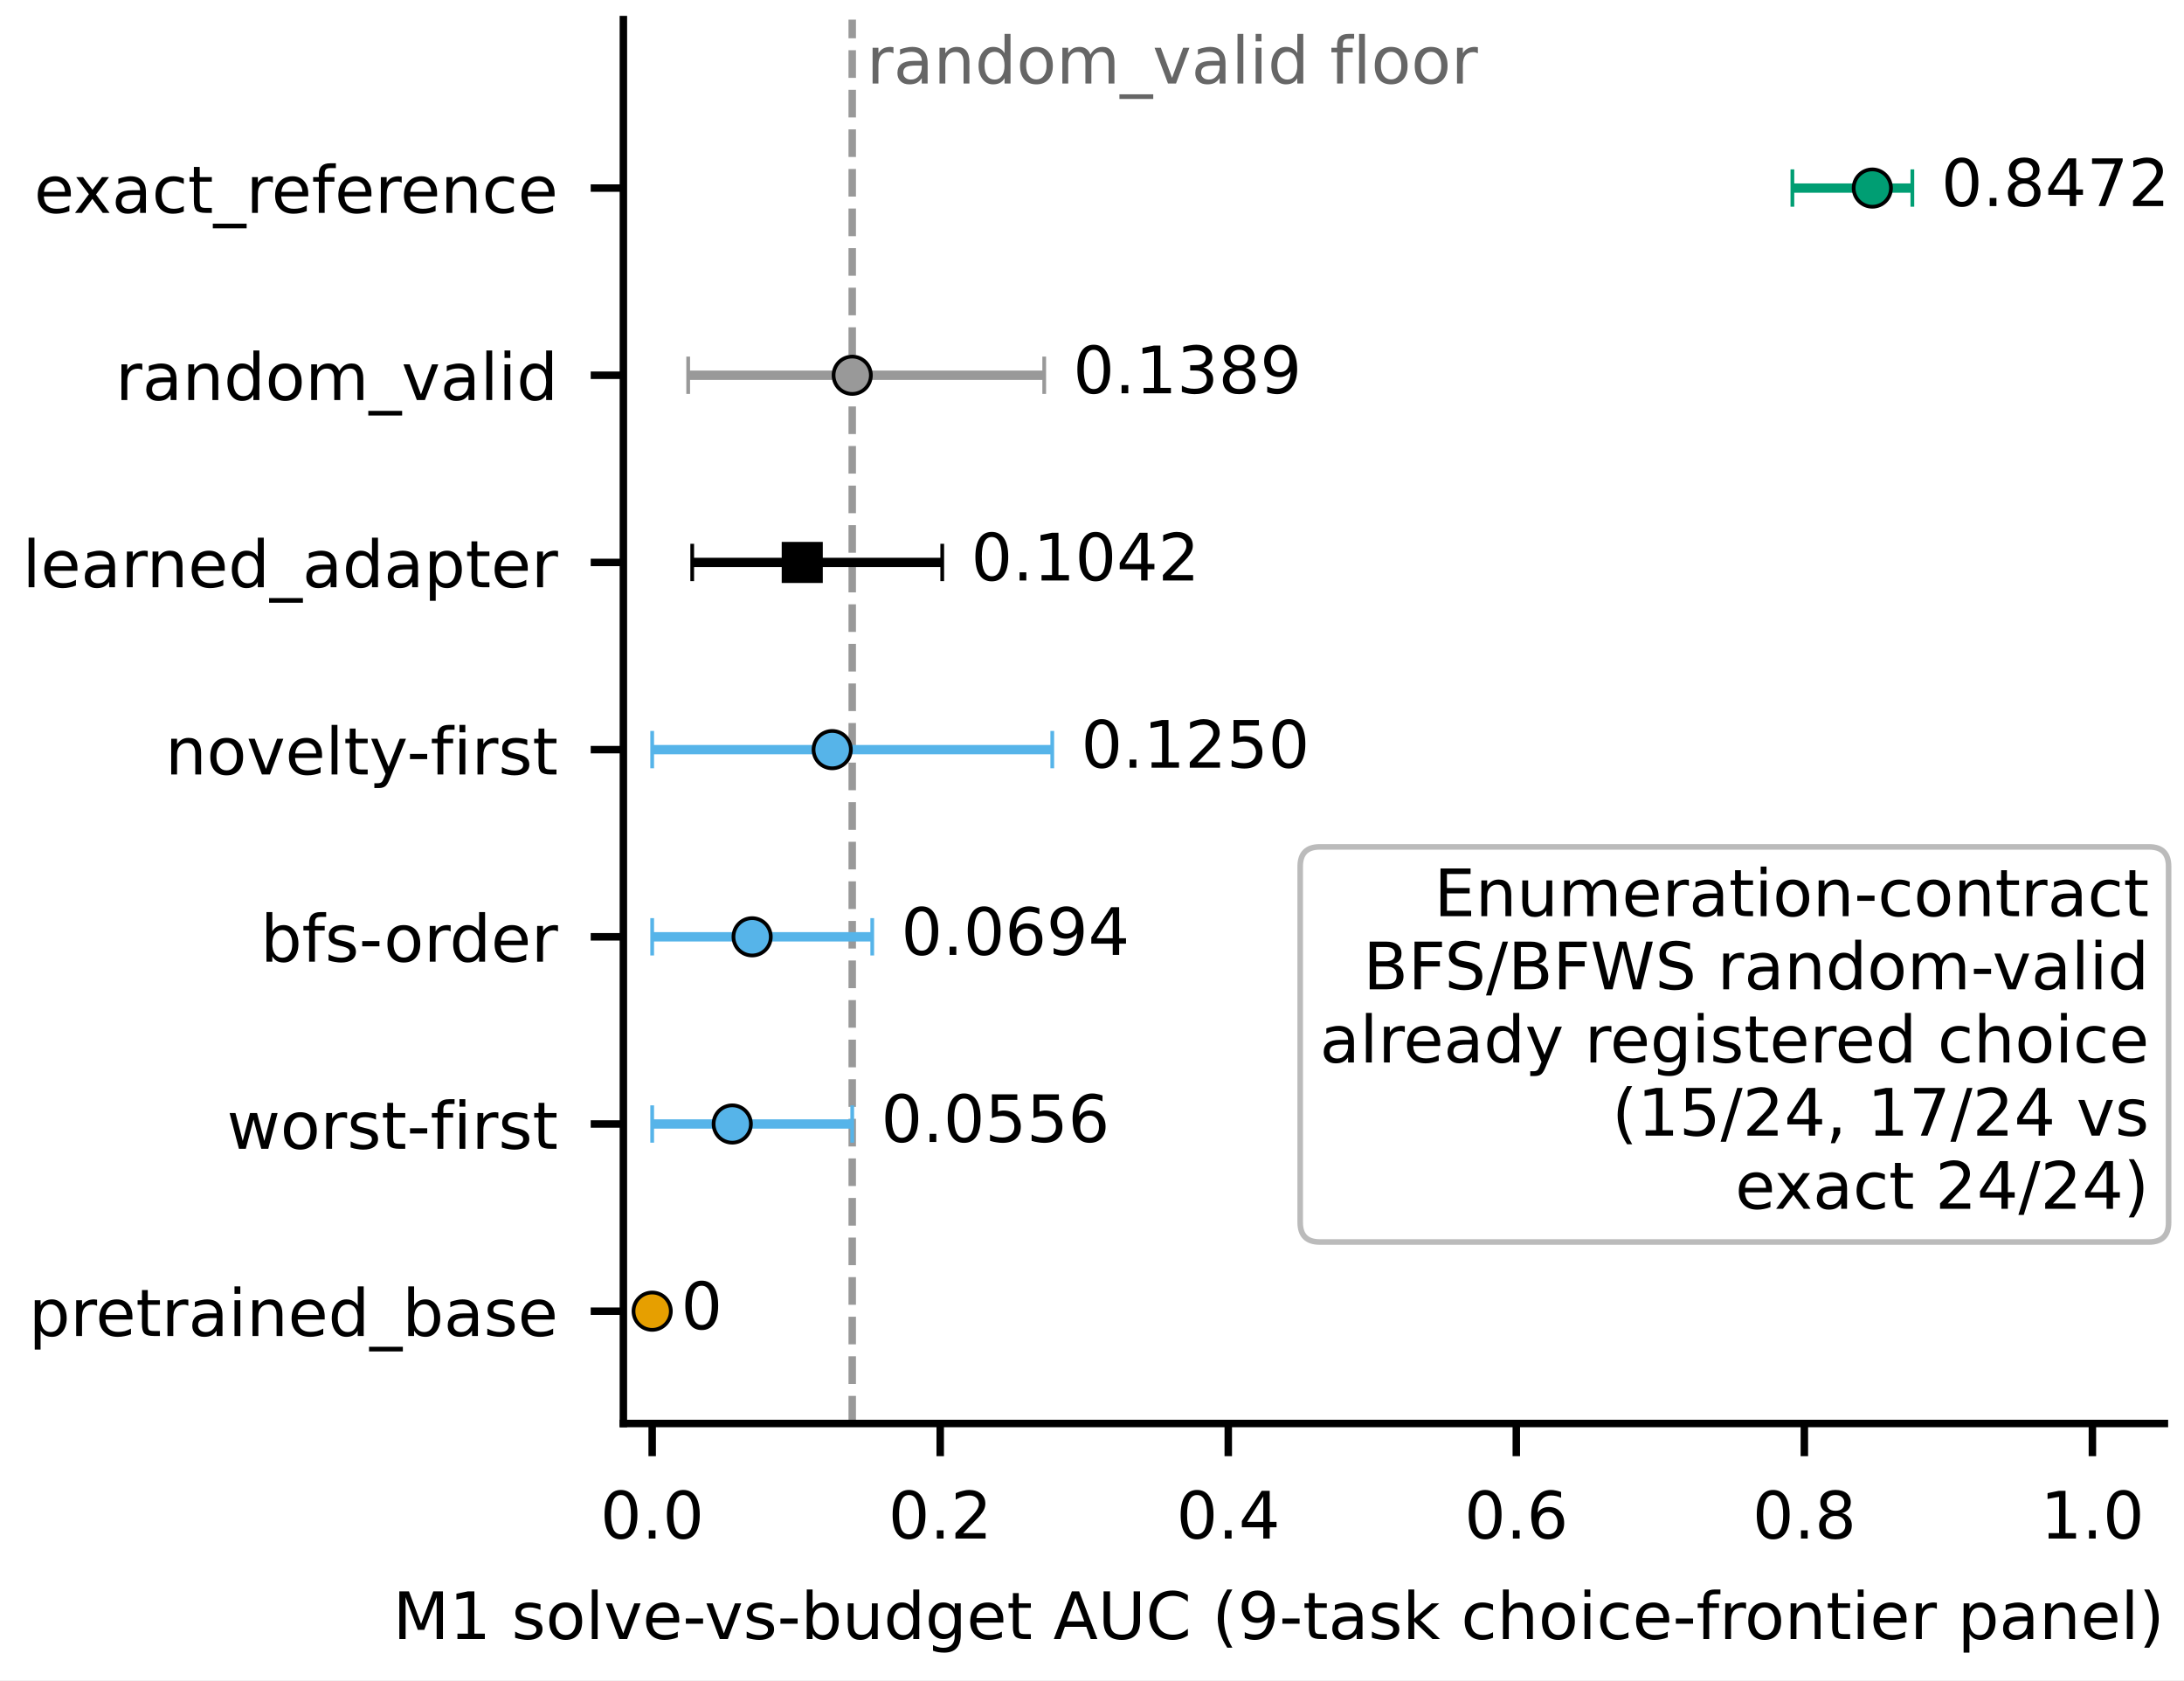
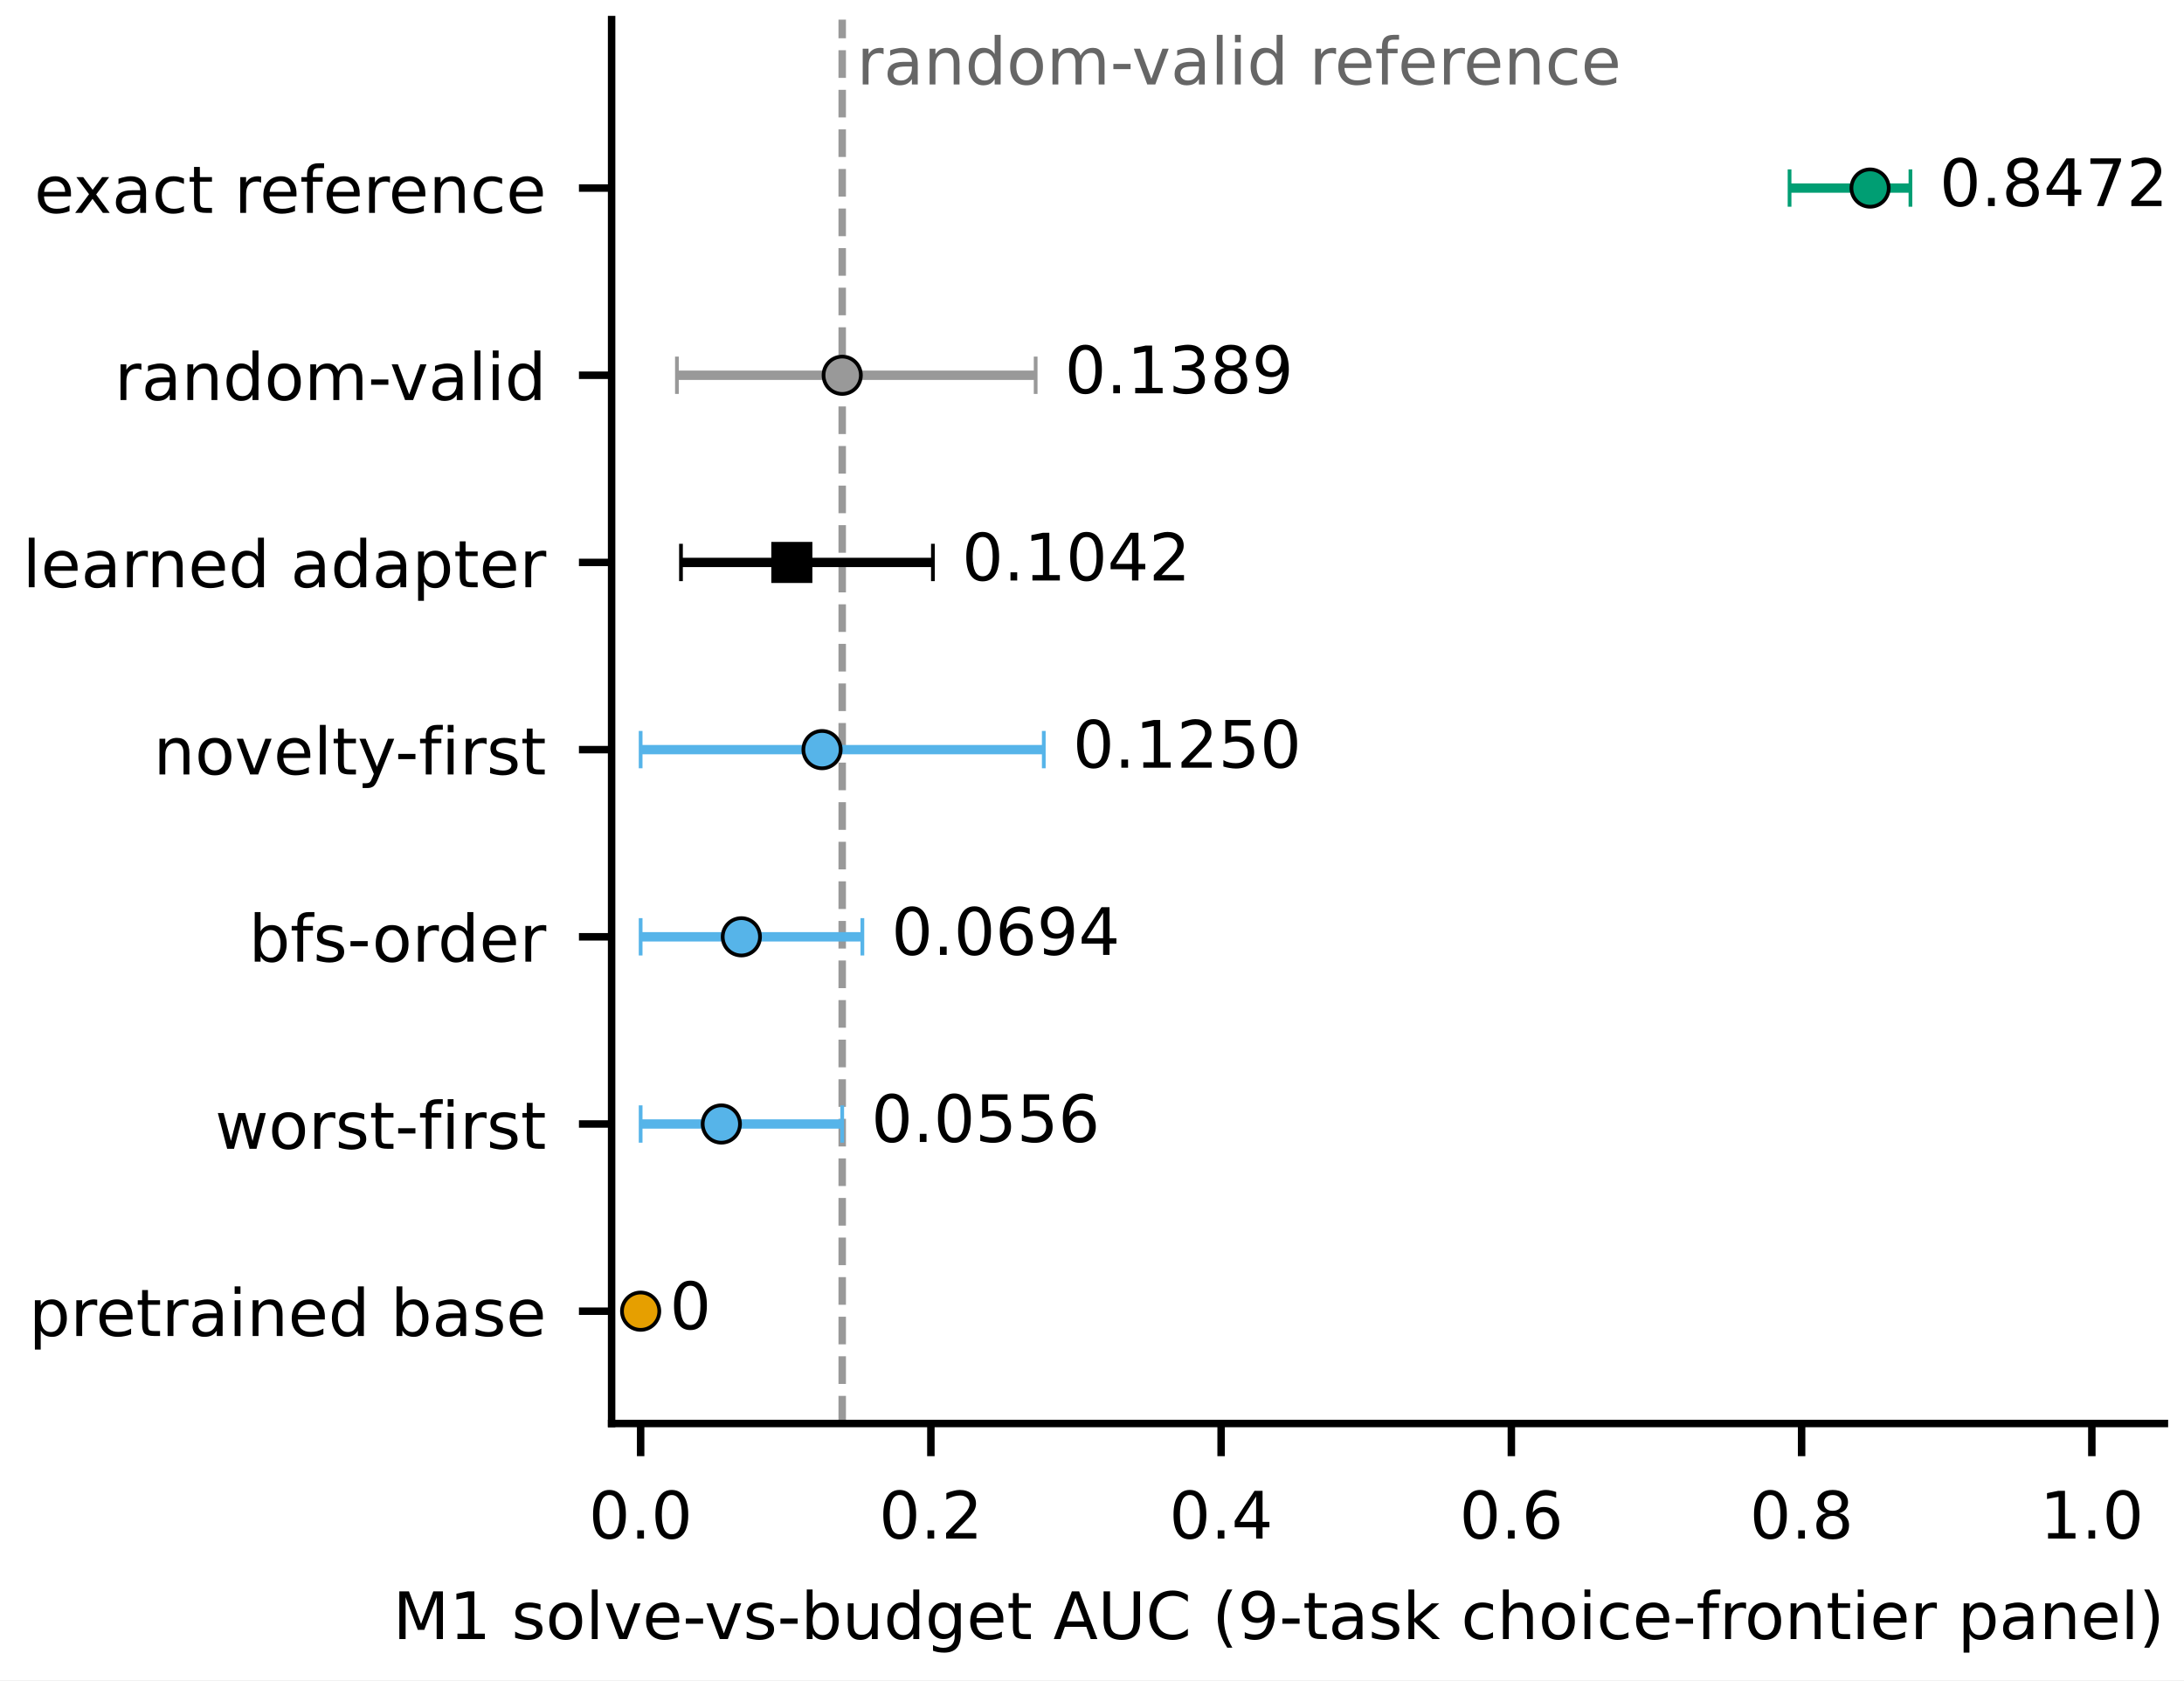
<svg xmlns="http://www.w3.org/2000/svg" xmlns:xlink="http://www.w3.org/1999/xlink" width="234pt" height="180pt" viewBox="0 0 234 180" version="1.1">
  <defs>
    <style type="text/css">*{stroke-linejoin: round; stroke-linecap: butt}</style>
  </defs>
  <g id="figure_1">
    <g id="patch_1">
      <path d="M 0 180  L 234 180  L 234 0  L 0 0  z " style="fill: #ffffff" />
    </g>
    <g id="axes_1">
      <g id="patch_2">
-         <path d="M 66.79 152.5  L 231.9 152.5  L 231.9 2.1  L 66.79 2.1  z " style="fill: #ffffff" />
+         <path d="M 65.53 152.5  L 231.9 152.5  L 231.9 2.1  L 65.53 2.1  z " style="fill: #ffffff" />
      </g>
      <g id="line2d_1">
-         <path d="M 91.31 152.5  L 91.31 2.1  " clip-path="url(#p077b9bfc8c)" style="fill: none; stroke-dasharray: 2.96,1.28; stroke-dashoffset: 0; stroke: #999999; stroke-width: 0.8" />
+         <path d="M 90.237 152.5  L 90.237 2.1  " clip-path="url(#pe55dd6aed4)" style="fill: none; stroke-dasharray: 2.96,1.28; stroke-dashoffset: 0; stroke: #999999; stroke-width: 0.8" />
      </g>
      <g id="matplotlib.axis_1">
        <g id="xtick_1">
          <g id="line2d_2">
            <defs>
-               <path id="m87c27c6a41" d="M 0 0  L 0 3.5  " style="stroke: #000000; stroke-width: 0.8" />
+               <path id="mc6fcea4581" d="M 0 0  L 0 3.5  " style="stroke: #000000; stroke-width: 0.8" />
            </defs>
            <g>
-               <use xlink:href="#m87c27c6a41" x="69.876" y="152.5" style="stroke: #000000; stroke-width: 0.8" />
+               <use xlink:href="#mc6fcea4581" x="68.64" y="152.5" style="stroke: #000000; stroke-width: 0.8" />
            </g>
          </g>
          <g id="text_1">
-             <text style="font-size: 7px; font-family: 'DejaVu Sans'; text-anchor: middle" x="69.876" y="164.819" transform="rotate(-0 69.87617 164.8189)">0.0</text>
+             <text style="font-size: 7px; font-family: 'DejaVu Sans'; text-anchor: middle" x="68.64" y="164.819" transform="rotate(-0 68.63972 164.8189)">0.0</text>
          </g>
        </g>
        <g id="xtick_2">
          <g id="line2d_3">
            <g>
-               <use xlink:href="#m87c27c6a41" x="100.738" y="152.5" style="stroke: #000000; stroke-width: 0.8" />
+               <use xlink:href="#mc6fcea4581" x="99.737" y="152.5" style="stroke: #000000; stroke-width: 0.8" />
            </g>
          </g>
          <g id="text_2">
-             <text style="font-size: 7px; font-family: 'DejaVu Sans'; text-anchor: middle" x="100.738" y="164.819" transform="rotate(-0 100.7378 164.8189)">0.2</text>
+             <text style="font-size: 7px; font-family: 'DejaVu Sans'; text-anchor: middle" x="99.737" y="164.819" transform="rotate(-0 99.73692 164.8189)">0.2</text>
          </g>
        </g>
        <g id="xtick_3">
          <g id="line2d_4">
            <g>
-               <use xlink:href="#m87c27c6a41" x="131.6" y="152.5" style="stroke: #000000; stroke-width: 0.8" />
+               <use xlink:href="#mc6fcea4581" x="130.834" y="152.5" style="stroke: #000000; stroke-width: 0.8" />
            </g>
          </g>
          <g id="text_3">
-             <text style="font-size: 7px; font-family: 'DejaVu Sans'; text-anchor: middle" x="131.6" y="164.819" transform="rotate(-0 131.5995 164.8189)">0.4</text>
+             <text style="font-size: 7px; font-family: 'DejaVu Sans'; text-anchor: middle" x="130.834" y="164.819" transform="rotate(-0 130.8341 164.8189)">0.4</text>
          </g>
        </g>
        <g id="xtick_4">
          <g id="line2d_5">
            <g>
-               <use xlink:href="#m87c27c6a41" x="162.461" y="152.5" style="stroke: #000000; stroke-width: 0.8" />
+               <use xlink:href="#mc6fcea4581" x="161.931" y="152.5" style="stroke: #000000; stroke-width: 0.8" />
            </g>
          </g>
          <g id="text_4">
-             <text style="font-size: 7px; font-family: 'DejaVu Sans'; text-anchor: middle" x="162.461" y="164.819" transform="rotate(-0 162.4612 164.8189)">0.6</text>
+             <text style="font-size: 7px; font-family: 'DejaVu Sans'; text-anchor: middle" x="161.931" y="164.819" transform="rotate(-0 161.9313 164.8189)">0.6</text>
          </g>
        </g>
        <g id="xtick_5">
          <g id="line2d_6">
            <g>
-               <use xlink:href="#m87c27c6a41" x="193.323" y="152.5" style="stroke: #000000; stroke-width: 0.8" />
+               <use xlink:href="#mc6fcea4581" x="193.029" y="152.5" style="stroke: #000000; stroke-width: 0.8" />
            </g>
          </g>
          <g id="text_5">
-             <text style="font-size: 7px; font-family: 'DejaVu Sans'; text-anchor: middle" x="193.323" y="164.819" transform="rotate(-0 193.3229 164.8189)">0.8</text>
+             <text style="font-size: 7px; font-family: 'DejaVu Sans'; text-anchor: middle" x="193.029" y="164.819" transform="rotate(-0 193.0285 164.8189)">0.8</text>
          </g>
        </g>
        <g id="xtick_6">
          <g id="line2d_7">
            <g>
-               <use xlink:href="#m87c27c6a41" x="224.185" y="152.5" style="stroke: #000000; stroke-width: 0.8" />
+               <use xlink:href="#mc6fcea4581" x="224.126" y="152.5" style="stroke: #000000; stroke-width: 0.8" />
            </g>
          </g>
          <g id="text_6">
-             <text style="font-size: 7px; font-family: 'DejaVu Sans'; text-anchor: middle" x="224.185" y="164.819" transform="rotate(-0 224.1846 164.8189)">1.0</text>
+             <text style="font-size: 7px; font-family: 'DejaVu Sans'; text-anchor: middle" x="224.126" y="164.819" transform="rotate(-0 224.1257 164.8189)">1.0</text>
          </g>
        </g>
        <g id="text_7">
          <text style="font-size: 7px; font-family: 'DejaVu Sans'; text-anchor: end" x="231.9" y="175.594" transform="rotate(-0 231.9 175.5936)">M1 solve-vs-budget AUC (9-task choice-frontier panel)</text>
        </g>
      </g>
      <g id="matplotlib.axis_2">
        <g id="ytick_1">
          <g id="line2d_8">
            <defs>
-               <path id="mc1749c6651" d="M 0 0  L -3.5 0  " style="stroke: #000000; stroke-width: 0.8" />
+               <path id="m3a680910b8" d="M 0 0  L -3.5 0  " style="stroke: #000000; stroke-width: 0.8" />
            </defs>
            <g>
-               <use xlink:href="#mc1749c6651" x="66.79" y="140.468" style="stroke: #000000; stroke-width: 0.8" />
+               <use xlink:href="#m3a680910b8" x="65.53" y="140.468" style="stroke: #000000; stroke-width: 0.8" />
            </g>
          </g>
          <g id="text_8">
-             <text style="font-size: 7px; font-family: 'DejaVu Sans'; text-anchor: end" x="59.79" y="143.127" transform="rotate(-0 59.79 143.1275)">pretrained_base</text>
+             <text style="font-size: 7px; font-family: 'DejaVu Sans'; text-anchor: end" x="58.53" y="143.127" transform="rotate(-0 58.53 143.1275)">pretrained base</text>
          </g>
        </g>
        <g id="ytick_2">
          <g id="line2d_9">
            <g>
-               <use xlink:href="#mc1749c6651" x="66.79" y="120.415" style="stroke: #000000; stroke-width: 0.8" />
+               <use xlink:href="#m3a680910b8" x="65.53" y="120.415" style="stroke: #000000; stroke-width: 0.8" />
            </g>
          </g>
          <g id="text_9">
-             <text style="font-size: 7px; font-family: 'DejaVu Sans'; text-anchor: end" x="59.79" y="123.074" transform="rotate(-0 59.79 123.0741)">worst-first</text>
+             <text style="font-size: 7px; font-family: 'DejaVu Sans'; text-anchor: end" x="58.53" y="123.074" transform="rotate(-0 58.53 123.0741)">worst-first</text>
          </g>
        </g>
        <g id="ytick_3">
          <g id="line2d_10">
            <g>
-               <use xlink:href="#mc1749c6651" x="66.79" y="100.361" style="stroke: #000000; stroke-width: 0.8" />
+               <use xlink:href="#m3a680910b8" x="65.53" y="100.361" style="stroke: #000000; stroke-width: 0.8" />
            </g>
          </g>
          <g id="text_10">
-             <text style="font-size: 7px; font-family: 'DejaVu Sans'; text-anchor: end" x="59.79" y="103.021" transform="rotate(-0 59.79 103.0208)">bfs-order</text>
+             <text style="font-size: 7px; font-family: 'DejaVu Sans'; text-anchor: end" x="58.53" y="103.021" transform="rotate(-0 58.53 103.0208)">bfs-order</text>
          </g>
        </g>
        <g id="ytick_4">
          <g id="line2d_11">
            <g>
-               <use xlink:href="#mc1749c6651" x="66.79" y="80.308" style="stroke: #000000; stroke-width: 0.8" />
+               <use xlink:href="#m3a680910b8" x="65.53" y="80.308" style="stroke: #000000; stroke-width: 0.8" />
            </g>
          </g>
          <g id="text_11">
-             <text style="font-size: 7px; font-family: 'DejaVu Sans'; text-anchor: end" x="59.79" y="82.967" transform="rotate(-0 59.79 82.96745)">novelty-first</text>
+             <text style="font-size: 7px; font-family: 'DejaVu Sans'; text-anchor: end" x="58.53" y="82.967" transform="rotate(-0 58.53 82.96745)">novelty-first</text>
          </g>
        </g>
        <g id="ytick_5">
          <g id="line2d_12">
            <g>
-               <use xlink:href="#mc1749c6651" x="66.79" y="60.255" style="stroke: #000000; stroke-width: 0.8" />
+               <use xlink:href="#m3a680910b8" x="65.53" y="60.255" style="stroke: #000000; stroke-width: 0.8" />
            </g>
          </g>
          <g id="text_12">
-             <text style="font-size: 7px; font-family: 'DejaVu Sans'; text-anchor: end" x="59.79" y="62.914" transform="rotate(-0 59.79 62.91412)">learned_adapter</text>
+             <text style="font-size: 7px; font-family: 'DejaVu Sans'; text-anchor: end" x="58.53" y="62.914" transform="rotate(-0 58.53 62.91412)">learned adapter</text>
          </g>
        </g>
        <g id="ytick_6">
          <g id="line2d_13">
            <g>
-               <use xlink:href="#mc1749c6651" x="66.79" y="40.201" style="stroke: #000000; stroke-width: 0.8" />
+               <use xlink:href="#m3a680910b8" x="65.53" y="40.201" style="stroke: #000000; stroke-width: 0.8" />
            </g>
          </g>
          <g id="text_13">
-             <text style="font-size: 7px; font-family: 'DejaVu Sans'; text-anchor: end" x="59.79" y="42.861" transform="rotate(-0 59.79 42.86079)">random_valid</text>
+             <text style="font-size: 7px; font-family: 'DejaVu Sans'; text-anchor: end" x="58.53" y="42.861" transform="rotate(-0 58.53 42.86079)">random-valid</text>
          </g>
        </g>
        <g id="ytick_7">
          <g id="line2d_14">
            <g>
-               <use xlink:href="#mc1749c6651" x="66.79" y="20.148" style="stroke: #000000; stroke-width: 0.8" />
+               <use xlink:href="#m3a680910b8" x="65.53" y="20.148" style="stroke: #000000; stroke-width: 0.8" />
            </g>
          </g>
          <g id="text_14">
-             <text style="font-size: 7px; font-family: 'DejaVu Sans'; text-anchor: end" x="59.79" y="22.807" transform="rotate(-0 59.79 22.80745)">exact_reference</text>
+             <text style="font-size: 7px; font-family: 'DejaVu Sans'; text-anchor: end" x="58.53" y="22.807" transform="rotate(-0 58.53 22.80745)">exact reference</text>
          </g>
        </g>
      </g>
      <g id="LineCollection_1">
-         <path d="M 192.042 20.148  L 204.896 20.148  " clip-path="url(#p077b9bfc8c)" style="fill: none; stroke: #009e73" />
+         <path d="M 191.738 20.148  L 204.69 20.148  " clip-path="url(#pe55dd6aed4)" style="fill: none; stroke: #009e73" />
      </g>
      <g id="line2d_15">
        <defs>
-           <path id="mc394d0cab5" d="M 0 2  L 0 -2  " style="stroke: #009e73; stroke-width: 0.4" />
-         </defs>
-         <g clip-path="url(#p077b9bfc8c)">
-           <use xlink:href="#mc394d0cab5" x="192.042" y="20.148" style="fill: #009e73; stroke: #009e73; stroke-width: 0.4" />
+           <path id="m53bf1ae7e1" d="M 0 2  L 0 -2  " style="stroke: #009e73; stroke-width: 0.4" />
+         </defs>
+         <g clip-path="url(#pe55dd6aed4)">
+           <use xlink:href="#m53bf1ae7e1" x="191.738" y="20.148" style="fill: #009e73; stroke: #009e73; stroke-width: 0.4" />
        </g>
      </g>
      <g id="line2d_16">
-         <g clip-path="url(#p077b9bfc8c)">
-           <use xlink:href="#mc394d0cab5" x="204.896" y="20.148" style="fill: #009e73; stroke: #009e73; stroke-width: 0.4" />
+         <g clip-path="url(#pe55dd6aed4)">
+           <use xlink:href="#m53bf1ae7e1" x="204.69" y="20.148" style="fill: #009e73; stroke: #009e73; stroke-width: 0.4" />
        </g>
      </g>
      <g id="LineCollection_2">
-         <path d="M 73.734 40.201  L 111.879 40.201  " clip-path="url(#p077b9bfc8c)" style="fill: none; stroke: #999999" />
+         <path d="M 72.527 40.201  L 110.963 40.201  " clip-path="url(#pe55dd6aed4)" style="fill: none; stroke: #999999" />
      </g>
      <g id="line2d_17">
        <defs>
-           <path id="mf9f205a585" d="M 0 2  L 0 -2  " style="stroke: #999999; stroke-width: 0.4" />
-         </defs>
-         <g clip-path="url(#p077b9bfc8c)">
-           <use xlink:href="#mf9f205a585" x="73.734" y="40.201" style="fill: #999999; stroke: #999999; stroke-width: 0.4" />
+           <path id="mdc346751a7" d="M 0 2  L 0 -2  " style="stroke: #999999; stroke-width: 0.4" />
+         </defs>
+         <g clip-path="url(#pe55dd6aed4)">
+           <use xlink:href="#mdc346751a7" x="72.527" y="40.201" style="fill: #999999; stroke: #999999; stroke-width: 0.4" />
        </g>
      </g>
      <g id="line2d_18">
-         <g clip-path="url(#p077b9bfc8c)">
-           <use xlink:href="#mf9f205a585" x="111.879" y="40.201" style="fill: #999999; stroke: #999999; stroke-width: 0.4" />
+         <g clip-path="url(#pe55dd6aed4)">
+           <use xlink:href="#mdc346751a7" x="110.963" y="40.201" style="fill: #999999; stroke: #999999; stroke-width: 0.4" />
        </g>
      </g>
      <g id="LineCollection_3">
-         <path d="M 74.166 60.255  L 100.954 60.255  " clip-path="url(#p077b9bfc8c)" style="fill: none; stroke: #000000" />
+         <path d="M 72.962 60.255  L 99.955 60.255  " clip-path="url(#pe55dd6aed4)" style="fill: none; stroke: #000000" />
      </g>
      <g id="line2d_19">
        <defs>
-           <path id="m34b6a3549d" d="M 0 2  L 0 -2  " style="stroke: #000000; stroke-width: 0.4" />
-         </defs>
-         <g clip-path="url(#p077b9bfc8c)">
-           <use xlink:href="#m34b6a3549d" x="74.166" y="60.255" style="stroke: #000000; stroke-width: 0.4" />
+           <path id="m7260b5635f" d="M 0 2  L 0 -2  " style="stroke: #000000; stroke-width: 0.4" />
+         </defs>
+         <g clip-path="url(#pe55dd6aed4)">
+           <use xlink:href="#m7260b5635f" x="72.962" y="60.255" style="stroke: #000000; stroke-width: 0.4" />
        </g>
      </g>
      <g id="line2d_20">
-         <g clip-path="url(#p077b9bfc8c)">
-           <use xlink:href="#m34b6a3549d" x="100.954" y="60.255" style="stroke: #000000; stroke-width: 0.4" />
+         <g clip-path="url(#pe55dd6aed4)">
+           <use xlink:href="#m7260b5635f" x="99.955" y="60.255" style="stroke: #000000; stroke-width: 0.4" />
        </g>
      </g>
      <g id="LineCollection_4">
-         <path d="M 69.876 80.308  L 112.743 80.308  " clip-path="url(#p077b9bfc8c)" style="fill: none; stroke: #56b4e9" />
+         <path d="M 68.64 80.308  L 111.834 80.308  " clip-path="url(#pe55dd6aed4)" style="fill: none; stroke: #56b4e9" />
      </g>
      <g id="line2d_21">
        <defs>
-           <path id="mcaca530b50" d="M 0 2  L 0 -2  " style="stroke: #56b4e9; stroke-width: 0.4" />
-         </defs>
-         <g clip-path="url(#p077b9bfc8c)">
-           <use xlink:href="#mcaca530b50" x="69.876" y="80.308" style="fill: #56b4e9; stroke: #56b4e9; stroke-width: 0.4" />
+           <path id="m098a8e7243" d="M 0 2  L 0 -2  " style="stroke: #56b4e9; stroke-width: 0.4" />
+         </defs>
+         <g clip-path="url(#pe55dd6aed4)">
+           <use xlink:href="#m098a8e7243" x="68.64" y="80.308" style="fill: #56b4e9; stroke: #56b4e9; stroke-width: 0.4" />
        </g>
      </g>
      <g id="line2d_22">
-         <g clip-path="url(#p077b9bfc8c)">
-           <use xlink:href="#mcaca530b50" x="112.743" y="80.308" style="fill: #56b4e9; stroke: #56b4e9; stroke-width: 0.4" />
+         <g clip-path="url(#pe55dd6aed4)">
+           <use xlink:href="#m098a8e7243" x="111.834" y="80.308" style="fill: #56b4e9; stroke: #56b4e9; stroke-width: 0.4" />
        </g>
      </g>
      <g id="LineCollection_5">
-         <path d="M 69.876 100.361  L 93.454 100.361  " clip-path="url(#p077b9bfc8c)" style="fill: none; stroke: #56b4e9" />
+         <path d="M 68.64 100.361  L 92.398 100.361  " clip-path="url(#pe55dd6aed4)" style="fill: none; stroke: #56b4e9" />
      </g>
      <g id="line2d_23">
-         <g clip-path="url(#p077b9bfc8c)">
-           <use xlink:href="#mcaca530b50" x="69.876" y="100.361" style="fill: #56b4e9; stroke: #56b4e9; stroke-width: 0.4" />
+         <g clip-path="url(#pe55dd6aed4)">
+           <use xlink:href="#m098a8e7243" x="68.64" y="100.361" style="fill: #56b4e9; stroke: #56b4e9; stroke-width: 0.4" />
        </g>
      </g>
      <g id="line2d_24">
-         <g clip-path="url(#p077b9bfc8c)">
-           <use xlink:href="#mcaca530b50" x="93.454" y="100.361" style="fill: #56b4e9; stroke: #56b4e9; stroke-width: 0.4" />
+         <g clip-path="url(#pe55dd6aed4)">
+           <use xlink:href="#m098a8e7243" x="92.398" y="100.361" style="fill: #56b4e9; stroke: #56b4e9; stroke-width: 0.4" />
        </g>
      </g>
      <g id="LineCollection_6">
-         <path d="M 69.876 120.415  L 91.31 120.415  " clip-path="url(#p077b9bfc8c)" style="fill: none; stroke: #56b4e9" />
+         <path d="M 68.64 120.415  L 90.237 120.415  " clip-path="url(#pe55dd6aed4)" style="fill: none; stroke: #56b4e9" />
      </g>
      <g id="line2d_25">
-         <g clip-path="url(#p077b9bfc8c)">
-           <use xlink:href="#mcaca530b50" x="69.876" y="120.415" style="fill: #56b4e9; stroke: #56b4e9; stroke-width: 0.4" />
+         <g clip-path="url(#pe55dd6aed4)">
+           <use xlink:href="#m098a8e7243" x="68.64" y="120.415" style="fill: #56b4e9; stroke: #56b4e9; stroke-width: 0.4" />
        </g>
      </g>
      <g id="line2d_26">
-         <g clip-path="url(#p077b9bfc8c)">
-           <use xlink:href="#mcaca530b50" x="91.31" y="120.415" style="fill: #56b4e9; stroke: #56b4e9; stroke-width: 0.4" />
+         <g clip-path="url(#pe55dd6aed4)">
+           <use xlink:href="#m098a8e7243" x="90.237" y="120.415" style="fill: #56b4e9; stroke: #56b4e9; stroke-width: 0.4" />
        </g>
      </g>
      <g id="LineCollection_7">
-         <path d="M 69.876 140.468  L 69.876 140.468  " clip-path="url(#p077b9bfc8c)" style="fill: none; stroke: #e69f00" />
+         <path d="M 68.64 140.468  L 68.64 140.468  " clip-path="url(#pe55dd6aed4)" style="fill: none; stroke: #e69f00" />
      </g>
      <g id="line2d_27">
        <defs>
-           <path id="m292899d0b2" d="M 0 2  L 0 -2  " style="stroke: #e69f00; stroke-width: 0.4" />
-         </defs>
-         <g clip-path="url(#p077b9bfc8c)">
-           <use xlink:href="#m292899d0b2" x="69.876" y="140.468" style="fill: #e69f00; stroke: #e69f00; stroke-width: 0.4" />
+           <path id="m74da38c6a3" d="M 0 2  L 0 -2  " style="stroke: #e69f00; stroke-width: 0.4" />
+         </defs>
+         <g clip-path="url(#pe55dd6aed4)">
+           <use xlink:href="#m74da38c6a3" x="68.64" y="140.468" style="fill: #e69f00; stroke: #e69f00; stroke-width: 0.4" />
        </g>
      </g>
      <g id="line2d_28">
-         <g clip-path="url(#p077b9bfc8c)">
-           <use xlink:href="#m292899d0b2" x="69.876" y="140.468" style="fill: #e69f00; stroke: #e69f00; stroke-width: 0.4" />
+         <g clip-path="url(#pe55dd6aed4)">
+           <use xlink:href="#m74da38c6a3" x="68.64" y="140.468" style="fill: #e69f00; stroke: #e69f00; stroke-width: 0.4" />
        </g>
      </g>
      <g id="line2d_29">
        <defs>
-           <path id="mb56fdb7f24" d="M 0 2  C 0.53 2 1.039 1.789 1.414 1.414  C 1.789 1.039 2 0.53 2 0  C 2 -0.53 1.789 -1.039 1.414 -1.414  C 1.039 -1.789 0.53 -2 0 -2  C -0.53 -2 -1.039 -1.789 -1.414 -1.414  C -1.789 -1.039 -2 -0.53 -2 0  C -2 0.53 -1.789 1.039 -1.414 1.414  C -1.039 1.789 -0.53 2 0 2  z " style="stroke: #000000; stroke-width: 0.4" />
-         </defs>
-         <g clip-path="url(#p077b9bfc8c)">
-           <use xlink:href="#mb56fdb7f24" x="200.606" y="20.148" style="fill: #009e73; stroke: #000000; stroke-width: 0.4" />
+           <path id="m4314c64bf3" d="M 0 2  C 0.53 2 1.039 1.789 1.414 1.414  C 1.789 1.039 2 0.53 2 0  C 2 -0.53 1.789 -1.039 1.414 -1.414  C 1.039 -1.789 0.53 -2 0 -2  C -0.53 -2 -1.039 -1.789 -1.414 -1.414  C -1.789 -1.039 -2 -0.53 -2 0  C -2 0.53 -1.789 1.039 -1.414 1.414  C -1.039 1.789 -0.53 2 0 2  z " style="stroke: #000000; stroke-width: 0.4" />
+         </defs>
+         <g clip-path="url(#pe55dd6aed4)">
+           <use xlink:href="#m4314c64bf3" x="200.367" y="20.148" style="fill: #009e73; stroke: #000000; stroke-width: 0.4" />
        </g>
      </g>
      <g id="line2d_30">
        <defs>
-           <path id="m66f3dae2f9" d="M 0 2  C 0.53 2 1.039 1.789 1.414 1.414  C 1.789 1.039 2 0.53 2 0  C 2 -0.53 1.789 -1.039 1.414 -1.414  C 1.039 -1.789 0.53 -2 0 -2  C -0.53 -2 -1.039 -1.789 -1.414 -1.414  C -1.789 -1.039 -2 -0.53 -2 0  C -2 0.53 -1.789 1.039 -1.414 1.414  C -1.039 1.789 -0.53 2 0 2  z " style="stroke: #000000; stroke-width: 0.4" />
-         </defs>
-         <g clip-path="url(#p077b9bfc8c)">
-           <use xlink:href="#m66f3dae2f9" x="91.31" y="40.201" style="fill: #999999; stroke: #000000; stroke-width: 0.4" />
+           <path id="m674ed16e12" d="M 0 2  C 0.53 2 1.039 1.789 1.414 1.414  C 1.789 1.039 2 0.53 2 0  C 2 -0.53 1.789 -1.039 1.414 -1.414  C 1.039 -1.789 0.53 -2 0 -2  C -0.53 -2 -1.039 -1.789 -1.414 -1.414  C -1.789 -1.039 -2 -0.53 -2 0  C -2 0.53 -1.789 1.039 -1.414 1.414  C -1.039 1.789 -0.53 2 0 2  z " style="stroke: #000000; stroke-width: 0.4" />
+         </defs>
+         <g clip-path="url(#pe55dd6aed4)">
+           <use xlink:href="#m674ed16e12" x="90.237" y="40.201" style="fill: #999999; stroke: #000000; stroke-width: 0.4" />
        </g>
      </g>
      <g id="line2d_31">
        <defs>
-           <path id="m3d02cfc8ca" d="M -2 2  L 2 2  L 2 -2  L -2 -2  z " style="stroke: #000000; stroke-width: 0.4; stroke-linejoin: miter" />
-         </defs>
-         <g clip-path="url(#p077b9bfc8c)">
-           <use xlink:href="#m3d02cfc8ca" x="85.955" y="60.255" style="stroke: #000000; stroke-width: 0.4; stroke-linejoin: miter" />
+           <path id="m683b73474d" d="M -2 2  L 2 2  L 2 -2  L -2 -2  z " style="stroke: #000000; stroke-width: 0.4; stroke-linejoin: miter" />
+         </defs>
+         <g clip-path="url(#pe55dd6aed4)">
+           <use xlink:href="#m683b73474d" x="84.841" y="60.255" style="stroke: #000000; stroke-width: 0.4; stroke-linejoin: miter" />
        </g>
      </g>
      <g id="line2d_32">
        <defs>
-           <path id="md6dd8d8444" d="M 0 2  C 0.53 2 1.039 1.789 1.414 1.414  C 1.789 1.039 2 0.53 2 0  C 2 -0.53 1.789 -1.039 1.414 -1.414  C 1.039 -1.789 0.53 -2 0 -2  C -0.53 -2 -1.039 -1.789 -1.414 -1.414  C -1.789 -1.039 -2 -0.53 -2 0  C -2 0.53 -1.789 1.039 -1.414 1.414  C -1.039 1.789 -0.53 2 0 2  z " style="stroke: #000000; stroke-width: 0.4" />
-         </defs>
-         <g clip-path="url(#p077b9bfc8c)">
-           <use xlink:href="#md6dd8d8444" x="89.165" y="80.308" style="fill: #56b4e9; stroke: #000000; stroke-width: 0.4" />
+           <path id="m4e38114f08" d="M 0 2  C 0.53 2 1.039 1.789 1.414 1.414  C 1.789 1.039 2 0.53 2 0  C 2 -0.53 1.789 -1.039 1.414 -1.414  C 1.039 -1.789 0.53 -2 0 -2  C -0.53 -2 -1.039 -1.789 -1.414 -1.414  C -1.789 -1.039 -2 -0.53 -2 0  C -2 0.53 -1.789 1.039 -1.414 1.414  C -1.039 1.789 -0.53 2 0 2  z " style="stroke: #000000; stroke-width: 0.4" />
+         </defs>
+         <g clip-path="url(#pe55dd6aed4)">
+           <use xlink:href="#m4e38114f08" x="88.075" y="80.308" style="fill: #56b4e9; stroke: #000000; stroke-width: 0.4" />
        </g>
      </g>
      <g id="line2d_33">
-         <g clip-path="url(#p077b9bfc8c)">
-           <use xlink:href="#md6dd8d8444" x="80.585" y="100.361" style="fill: #56b4e9; stroke: #000000; stroke-width: 0.4" />
+         <g clip-path="url(#pe55dd6aed4)">
+           <use xlink:href="#m4e38114f08" x="79.43" y="100.361" style="fill: #56b4e9; stroke: #000000; stroke-width: 0.4" />
        </g>
      </g>
      <g id="line2d_34">
-         <g clip-path="url(#p077b9bfc8c)">
-           <use xlink:href="#md6dd8d8444" x="78.456" y="120.415" style="fill: #56b4e9; stroke: #000000; stroke-width: 0.4" />
+         <g clip-path="url(#pe55dd6aed4)">
+           <use xlink:href="#m4e38114f08" x="77.285" y="120.415" style="fill: #56b4e9; stroke: #000000; stroke-width: 0.4" />
        </g>
      </g>
      <g id="line2d_35">
        <defs>
-           <path id="m1dc83bcdcd" d="M 0 2  C 0.53 2 1.039 1.789 1.414 1.414  C 1.789 1.039 2 0.53 2 0  C 2 -0.53 1.789 -1.039 1.414 -1.414  C 1.039 -1.789 0.53 -2 0 -2  C -0.53 -2 -1.039 -1.789 -1.414 -1.414  C -1.789 -1.039 -2 -0.53 -2 0  C -2 0.53 -1.789 1.039 -1.414 1.414  C -1.039 1.789 -0.53 2 0 2  z " style="stroke: #000000; stroke-width: 0.4" />
-         </defs>
-         <g clip-path="url(#p077b9bfc8c)">
-           <use xlink:href="#m1dc83bcdcd" x="69.876" y="140.468" style="fill: #e69f00; stroke: #000000; stroke-width: 0.4" />
+           <path id="m38d592a23e" d="M 0 2  C 0.53 2 1.039 1.789 1.414 1.414  C 1.789 1.039 2 0.53 2 0  C 2 -0.53 1.789 -1.039 1.414 -1.414  C 1.039 -1.789 0.53 -2 0 -2  C -0.53 -2 -1.039 -1.789 -1.414 -1.414  C -1.789 -1.039 -2 -0.53 -2 0  C -2 0.53 -1.789 1.039 -1.414 1.414  C -1.039 1.789 -0.53 2 0 2  z " style="stroke: #000000; stroke-width: 0.4" />
+         </defs>
+         <g clip-path="url(#pe55dd6aed4)">
+           <use xlink:href="#m38d592a23e" x="68.64" y="140.468" style="fill: #e69f00; stroke: #000000; stroke-width: 0.4" />
        </g>
      </g>
      <g id="patch_3">
-         <path d="M 66.79 152.5  L 66.79 2.1  " style="fill: none; stroke: #000000; stroke-width: 0.8; stroke-linejoin: miter; stroke-linecap: square" />
+         <path d="M 65.53 152.5  L 65.53 2.1  " style="fill: none; stroke: #000000; stroke-width: 0.8; stroke-linejoin: miter; stroke-linecap: square" />
      </g>
      <g id="patch_4">
-         <path d="M 66.79 152.5  L 231.9 152.5  " style="fill: none; stroke: #000000; stroke-width: 0.8; stroke-linejoin: miter; stroke-linecap: square" />
+         <path d="M 65.53 152.5  L 231.9 152.5  " style="fill: none; stroke: #000000; stroke-width: 0.8; stroke-linejoin: miter; stroke-linecap: square" />
      </g>
      <g id="text_15">
-         <text style="font-size: 7px; font-family: 'DejaVu Sans'; text-anchor: start; fill: #666666" x="92.853" y="8.948" transform="rotate(-0 92.85269 8.947552)">random_valid floor</text>
+         <text style="font-size: 7px; font-family: 'DejaVu Sans'; text-anchor: start; fill: #666666" x="91.792" y="9.045" transform="rotate(-0 91.79158 9.044896)">random-valid reference</text>
      </g>
      <g id="text_16">
-         <text style="font-size: 7px; font-family: 'DejaVu Sans'; text-anchor: start" x="207.982" y="22.08" transform="rotate(-0 207.9822 22.07956)">0.8472</text>
+         <text style="font-size: 7px; font-family: 'DejaVu Sans'; text-anchor: start" x="207.8" y="22.08" transform="rotate(-0 207.7997 22.07956)">0.8472</text>
      </g>
      <g id="text_17">
-         <text style="font-size: 7px; font-family: 'DejaVu Sans'; text-anchor: start" x="114.965" y="42.133" transform="rotate(-0 114.9651 42.1329)">0.1389</text>
+         <text style="font-size: 7px; font-family: 'DejaVu Sans'; text-anchor: start" x="114.073" y="42.133" transform="rotate(-0 114.0727 42.1329)">0.1389</text>
      </g>
      <g id="text_18">
-         <text style="font-size: 7px; font-family: 'DejaVu Sans'; text-anchor: start" x="104.04" y="62.186" transform="rotate(-0 104.04 62.18623)">0.1042</text>
+         <text style="font-size: 7px; font-family: 'DejaVu Sans'; text-anchor: start" x="103.064" y="62.186" transform="rotate(-0 103.0643 62.18623)">0.1042</text>
      </g>
      <g id="text_19">
-         <text style="font-size: 7px; font-family: 'DejaVu Sans'; text-anchor: start" x="115.829" y="82.24" transform="rotate(-0 115.8292 82.23956)">0.1250</text>
+         <text style="font-size: 7px; font-family: 'DejaVu Sans'; text-anchor: start" x="114.943" y="82.24" transform="rotate(-0 114.9434 82.23956)">0.1250</text>
      </g>
      <g id="text_20">
-         <text style="font-size: 7px; font-family: 'DejaVu Sans'; text-anchor: start" x="96.541" y="102.293" transform="rotate(-0 96.54066 102.2929)">0.0694</text>
+         <text style="font-size: 7px; font-family: 'DejaVu Sans'; text-anchor: start" x="95.508" y="102.293" transform="rotate(-0 95.5077 102.2929)">0.0694</text>
      </g>
      <g id="text_21">
-         <text style="font-size: 7px; font-family: 'DejaVu Sans'; text-anchor: start" x="94.396" y="122.346" transform="rotate(-0 94.39578 122.3462)">0.0556</text>
+         <text style="font-size: 7px; font-family: 'DejaVu Sans'; text-anchor: start" x="93.346" y="122.346" transform="rotate(-0 93.34644 122.3462)">0.0556</text>
      </g>
      <g id="text_22">
-         <text style="font-size: 7px; font-family: 'DejaVu Sans'; text-anchor: start" x="72.962" y="142.4" transform="rotate(-0 72.96234 142.3996)">0</text>
-       </g>
-       <g id="text_23">
-         <g id="patch_5">
-           <path d="M 141.407 133.056  L 230.249 133.056  Q 232.349 133.056 232.349 130.956  L 232.349 92.828  Q 232.349 90.728 230.249 90.728  L 141.407 90.728  Q 139.307 90.728 139.307 92.828  L 139.307 130.956  Q 139.307 133.056 141.407 133.056  z " style="fill: #ffffff; stroke: #bbbbbb; stroke-width: 0.6; stroke-linejoin: miter" />
-         </g>
-         <text style="font-size: 7px; font-family: 'DejaVu Sans'" transform="translate(153.6536 98.14663)">Enumeration-contract</text>
-         <text style="font-size: 7px; font-family: 'DejaVu Sans'" transform="translate(146.0651 105.9851)">BFS/BFWS random-valid</text>
-         <text style="font-size: 7px; font-family: 'DejaVu Sans'" transform="translate(141.4069 113.8236)">already registered choice</text>
-         <text style="font-size: 7px; font-family: 'DejaVu Sans'" transform="translate(172.7078 121.662)">(15/24, 17/24 vs</text>
-         <text style="font-size: 7px; font-family: 'DejaVu Sans'" transform="translate(185.9094 129.5005)">exact 24/24)</text>
+         <text style="font-size: 7px; font-family: 'DejaVu Sans'; text-anchor: start" x="71.749" y="142.4" transform="rotate(-0 71.74944 142.3996)">0</text>
      </g>
    </g>
  </g>
  <defs>
-     <clipPath id="p077b9bfc8c">
-       <rect x="66.79" y="2.1" width="165.11" height="150.4" />
+     <clipPath id="pe55dd6aed4">
+       <rect x="65.53" y="2.1" width="166.37" height="150.4" />
    </clipPath>
  </defs>
</svg>
